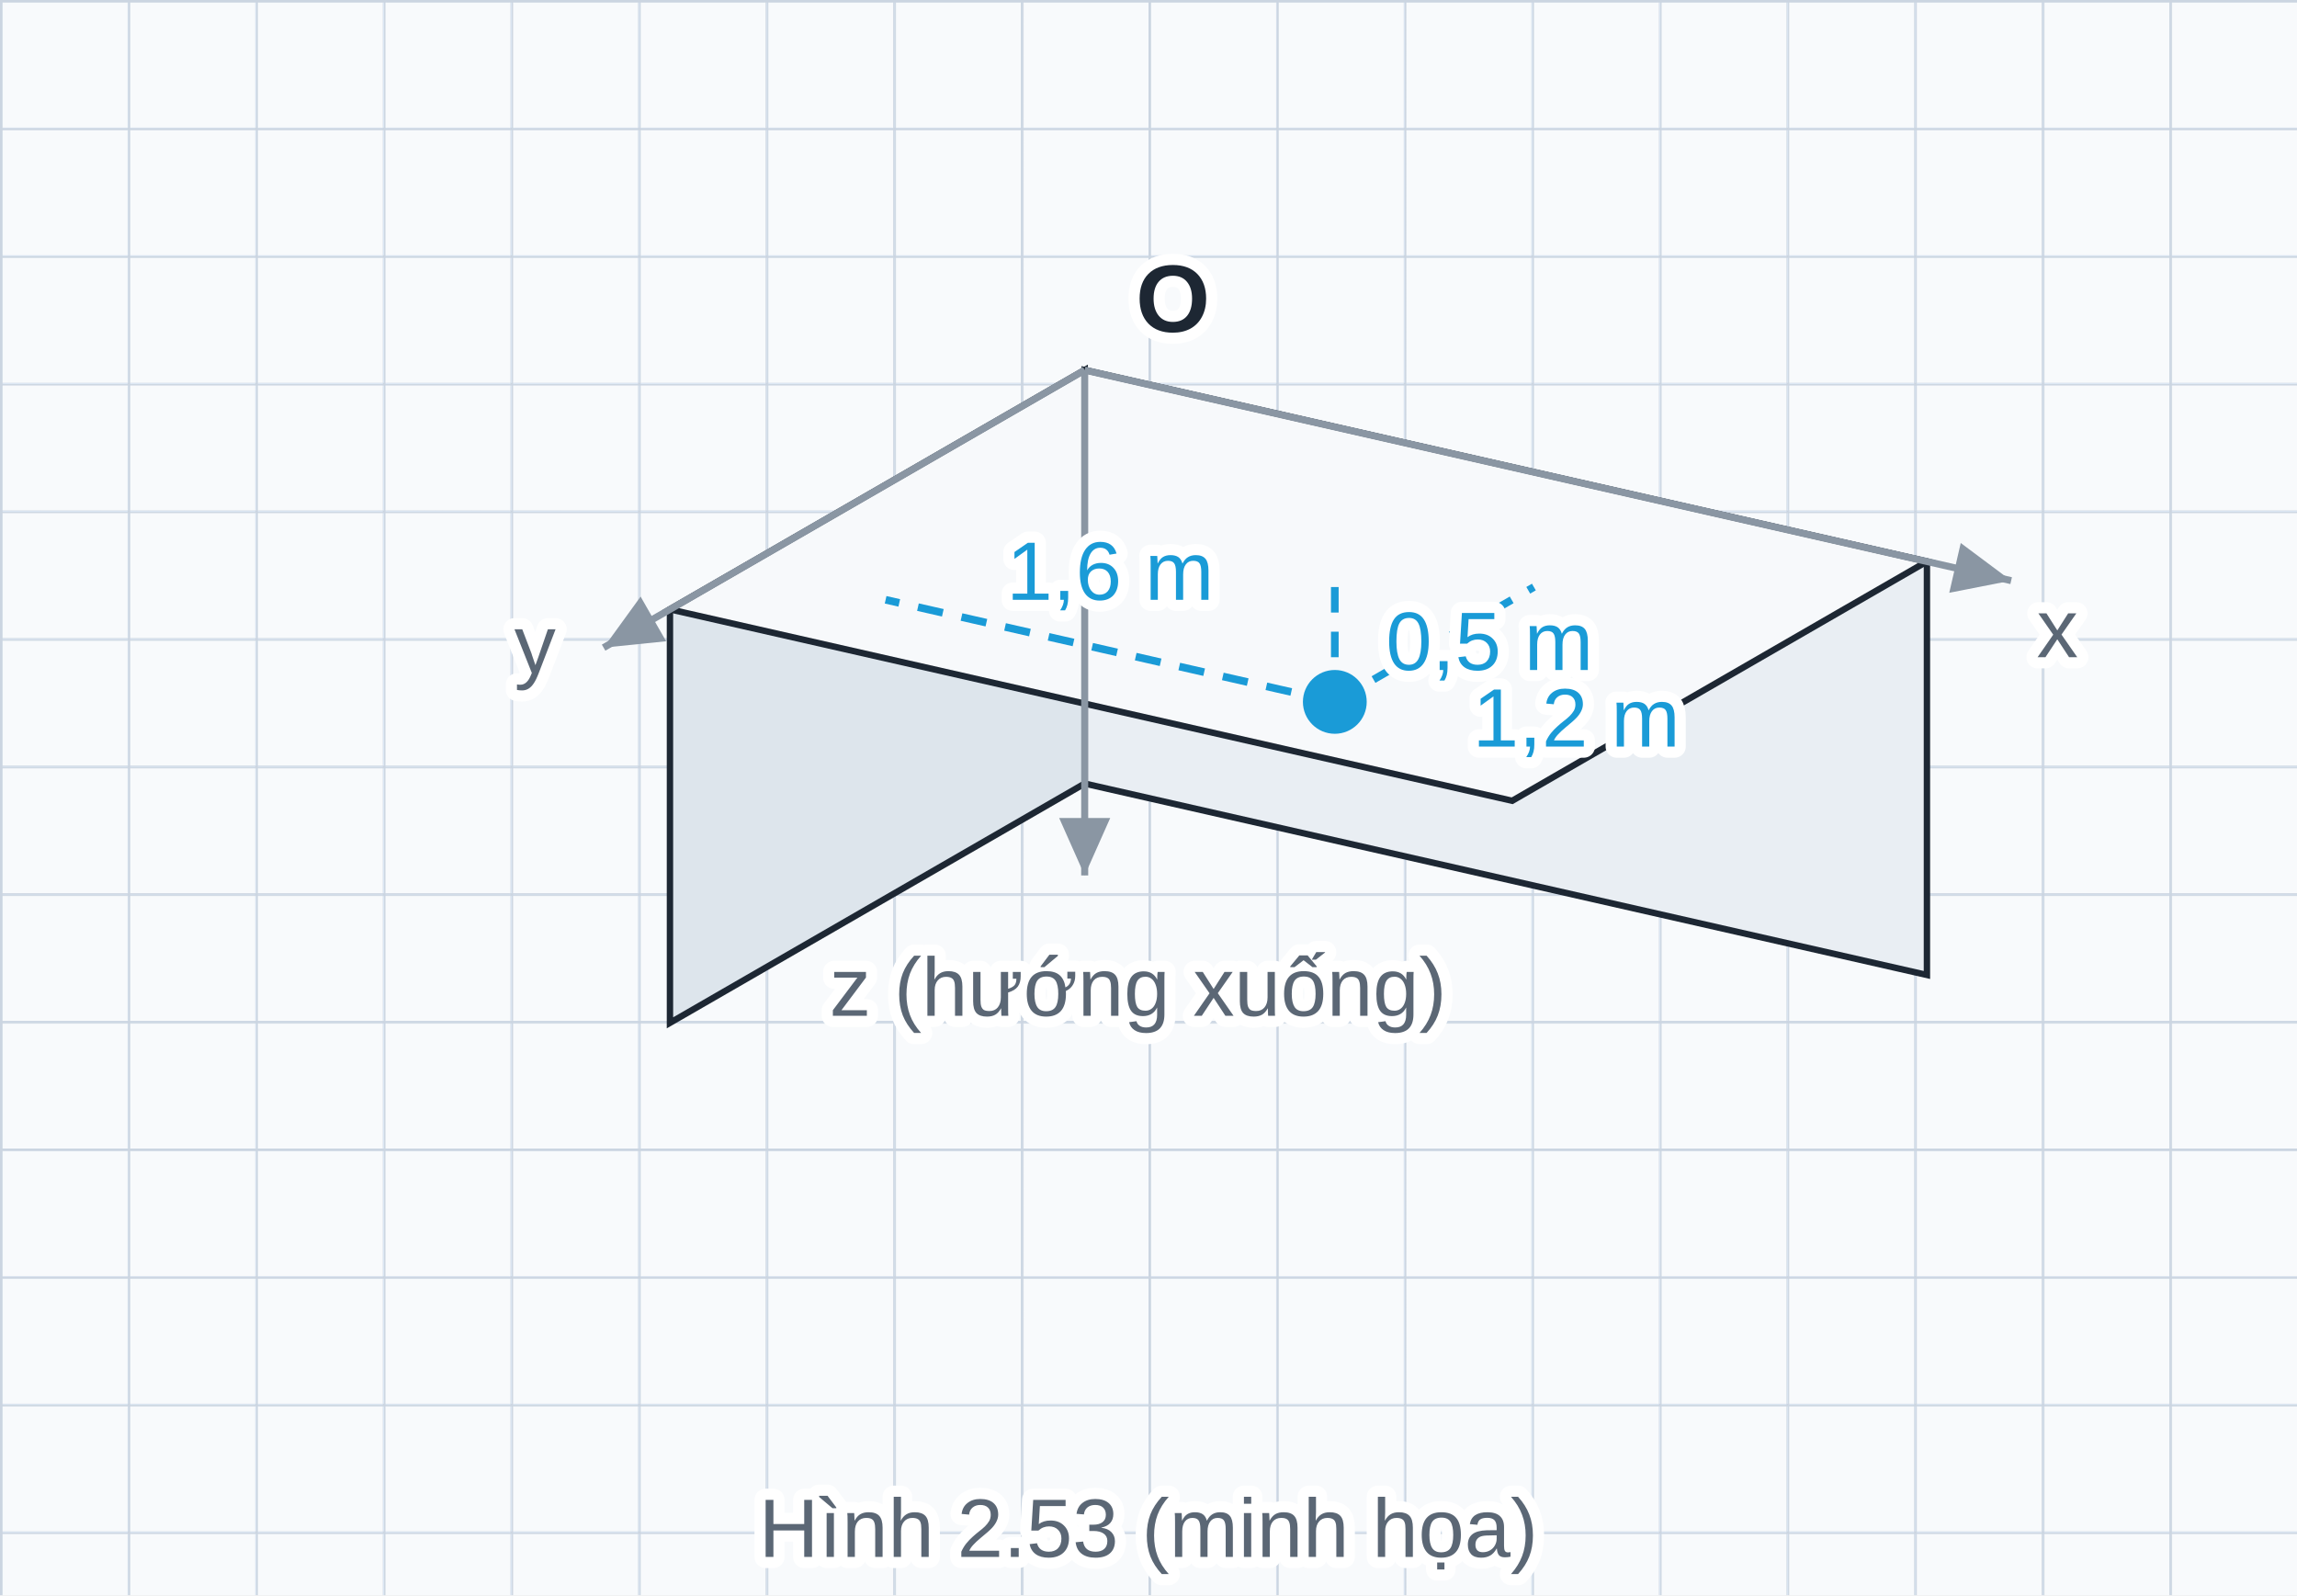
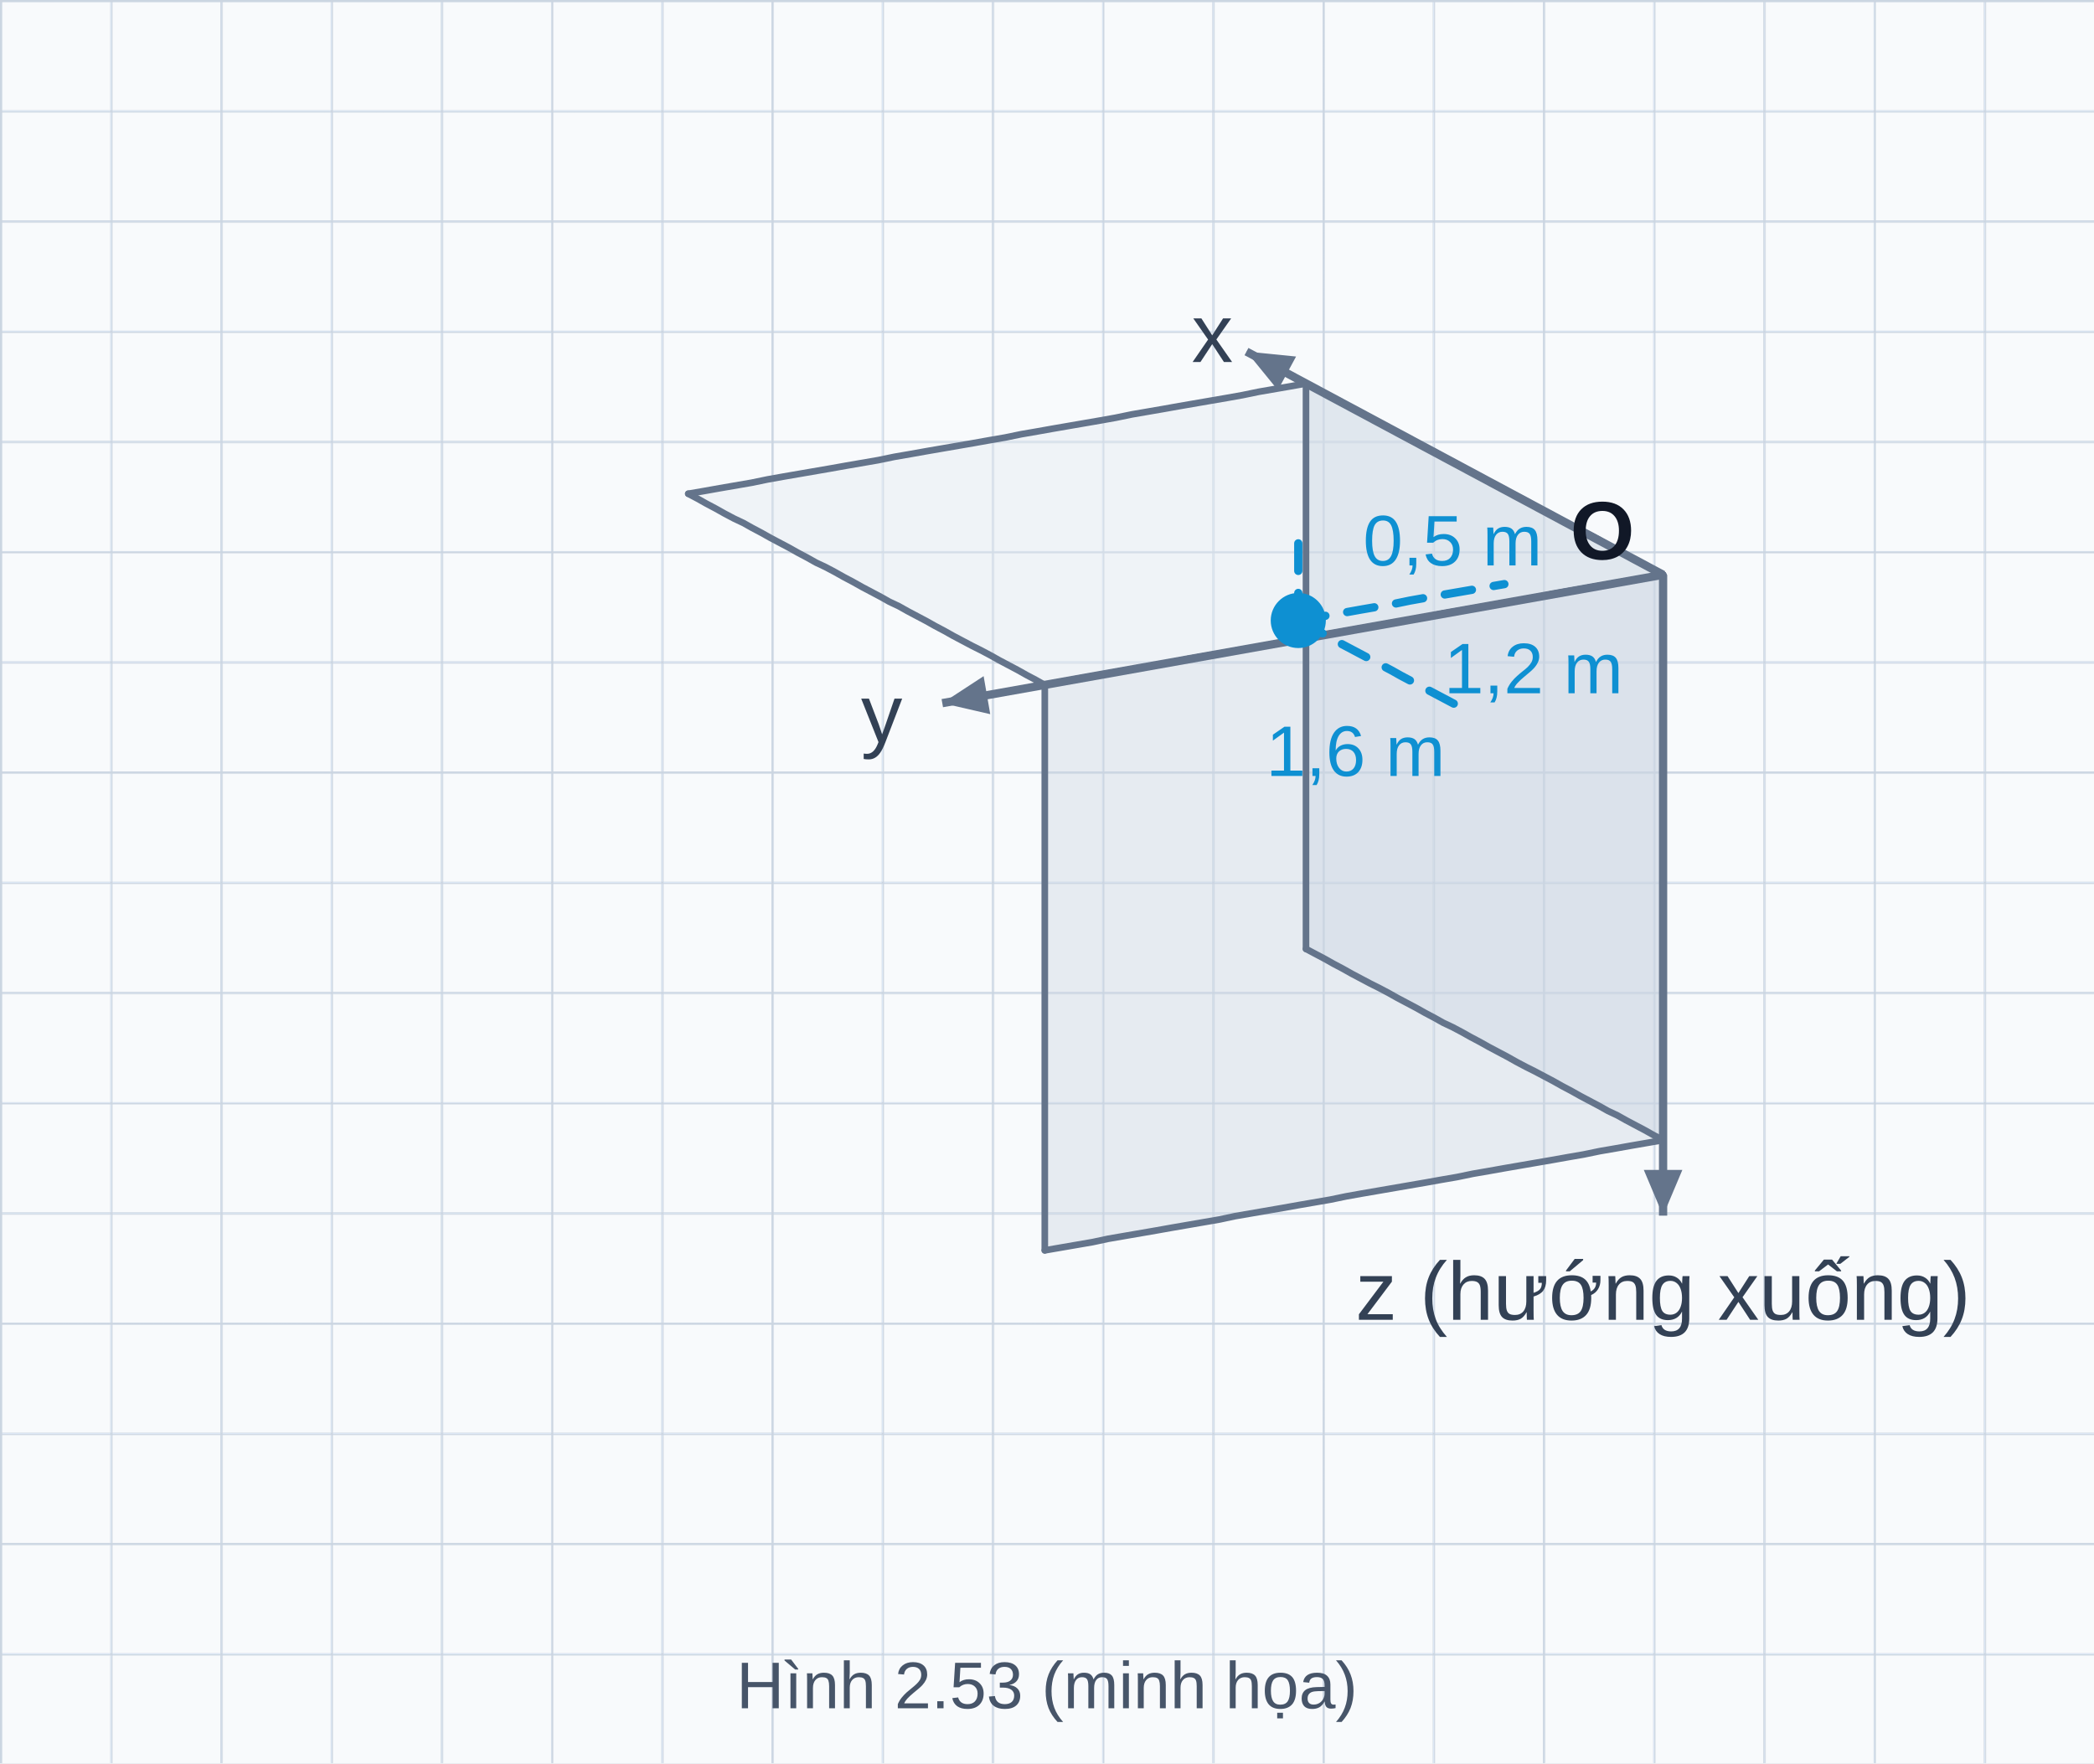
- <svg xmlns="http://www.w3.org/2000/svg" viewBox="0 0 360 250" font-family="Segoe UI, Arial, sans-serif">
+ <svg xmlns="http://www.w3.org/2000/svg" viewBox="0 0 380 320" font-family="Segoe UI, Arial, sans-serif">
  <defs>
-     <pattern id="grid-c2ontap242" width="20" height="20" patternUnits="userSpaceOnUse">
+     <pattern id="nlg" width="20" height="20" patternUnits="userSpaceOnUse">
      <path d="M20 0H0V20" fill="none" stroke="#cbd5e1" stroke-width="0.8" />
    </pattern>
  </defs>
-   <rect width="360" height="250" fill="#f8fafc" />
-   <rect width="360" height="250" fill="url(#grid-c2ontap242)" />
-   <polygon points="170.0,58.0 302.0,88.0 302.0,152.8 170.0,122.8" fill="#e9eef3" fill-opacity="1.0" stroke="#1d2733" stroke-width="1" />
-   <polygon points="170.0,58.0 105.0,95.5 105.0,160.3 170.0,122.8" fill="#dde5ec" fill-opacity="1.0" stroke="#1d2733" stroke-width="1" />
-   <polygon points="170.0,58.0 302.0,88.0 237.0,125.5 105.0,95.5" fill="#f7f9fb" fill-opacity="1.0" stroke="#1d2733" stroke-width="1" />
-   <line x1="170.0" y1="58.0" x2="315.2" y2="91.0" stroke="#8a96a3" stroke-width="1.1" />
-   <polygon points="315.2,91.0 305.5,92.9 307.3,85.1" fill="#8a96a3" />
-   <text x="319.2" y="103.0" font-size="13" fill="#5b6775" stroke="#ffffff" stroke-width="3.5" paint-order="stroke" stroke-linejoin="round">x</text>
-   <line x1="170.0" y1="58.0" x2="94.6" y2="101.5" stroke="#8a96a3" stroke-width="1.1" />
-   <polygon points="94.6,101.5 100.4,93.5 104.4,100.5" fill="#8a96a3" />
-   <text x="80.6" y="105.5" font-size="13" fill="#5b6775" stroke="#ffffff" stroke-width="3.5" paint-order="stroke" stroke-linejoin="round">y</text>
-   <line x1="170.0" y1="58.0" x2="170.0" y2="137.2" stroke="#8a96a3" stroke-width="1.1" />
-   <polygon points="170.0,137.2 166.0,128.2 174.0,128.2" fill="#8a96a3" />
-   <text x="130.0" y="159.2" font-size="13" fill="#5b6775" stroke="#ffffff" stroke-width="3.5" paint-order="stroke" stroke-linejoin="round">z (hướng xuống)</text>
-   <line x1="209.2" y1="110.0" x2="138.8" y2="94.0" stroke="#1a9bd7" stroke-width="1.2" stroke-dasharray="4 3" />
-   <line x1="209.2" y1="110.0" x2="240.4" y2="92.0" stroke="#1a9bd7" stroke-width="1.2" stroke-dasharray="4 3" />
-   <line x1="209.2" y1="110.0" x2="209.2" y2="92.0" stroke="#1a9bd7" stroke-width="1.2" stroke-dasharray="4 3" />
-   <circle cx="209.2" cy="110.0" r="5" fill="#1a9bd7" />
-   <text x="174.0" y="94.0" font-size="13" text-anchor="middle" fill="#1a9bd7" stroke="#ffffff" stroke-width="3.5" paint-order="stroke" stroke-linejoin="round">1,6 m</text>
-   <text x="230.8" y="117.0" font-size="13" fill="#1a9bd7" stroke="#ffffff" stroke-width="3.5" paint-order="stroke" stroke-linejoin="round">1,2 m</text>
-   <text x="217.2" y="105.0" font-size="13" fill="#1a9bd7" stroke="#ffffff" stroke-width="3.5" paint-order="stroke" stroke-linejoin="round">0,5 m</text>
-   <text x="178.0" y="52.0" font-size="15" font-weight="bold" fill="#1d2733" stroke="#ffffff" stroke-width="3.5" paint-order="stroke" stroke-linejoin="round">O</text>
-   <text x="180.0" y="244.0" font-size="13" text-anchor="middle" fill="#5b6775" stroke="#ffffff" stroke-width="3.5" paint-order="stroke" stroke-linejoin="round">Hình 2.53 (minh họa)</text>
+   <rect width="380" height="320" fill="#f8fafc" />
+   <rect width="380" height="320" fill="url(#nlg)" />
+   <polygon points="301.8,104.3 237,69.6 124.9,89.6 189.6,124.3" fill="#e2e8f0" opacity="0.4" />
+   <polygon points="301.8,104.3 237,69.6 237,172.2 301.8,206.9" fill="#cbd5e1" opacity="0.4" />
+   <polygon points="301.8,104.3 189.6,124.3 189.6,226.9 301.8,206.9" fill="#cbd5e1" opacity="0.4" />
+   <path d="M301.8 104.3L300.1 103.4L298.5 102.5L296.8 101.6L295.1 100.7L293.5 99.8L291.8 98.9L290.2 98L288.5 97.1L286.8 96.3L285.2 95.4L283.5 94.5L281.9 93.6L280.2 92.7L278.5 91.8L276.9 90.9L275.2 90L273.6 89.2L271.9 88.3L270.2 87.4L268.6 86.5L266.9 85.6L265.3 84.7L263.6 83.8L261.9 82.9L260.3 82L258.6 81.2L257 80.3L255.3 79.4L253.6 78.5L252 77.6L250.3 76.7L248.7 75.8L247 74.9L245.3 74L243.7 73.2L242 72.3L240.4 71.4L238.7 70.5L237 69.6" fill="none" stroke="#64748b" stroke-width="1.2" stroke-linecap="round" stroke-linejoin="round" />
+   <path d="M237 69.6L234.2 70.1L231.3 70.6L228.4 71.1L225.5 71.7L222.7 72.2L219.8 72.7L216.9 73.2L214 73.7L211.2 74.2L208.3 74.7L205.4 75.2L202.5 75.8L199.7 76.3L196.8 76.8L193.9 77.3L191 77.8L188.2 78.3L185.3 78.8L182.4 79.4L179.5 79.9L176.7 80.4L173.8 80.9L170.9 81.4L168 81.9L165.2 82.4L162.3 82.9L159.4 83.5L156.5 84L153.6 84.5L150.8 85L147.9 85.5L145 86L142.1 86.5L139.3 87L136.4 87.6L133.5 88.1L130.6 88.6L127.8 89.1L124.9 89.6" fill="none" stroke="#64748b" stroke-width="1.2" stroke-linecap="round" stroke-linejoin="round" />
+   <path d="M124.9 89.6L126.6 90.5L128.2 91.4L129.9 92.3L131.5 93.2L133.2 94.1L134.9 94.9L136.5 95.8L138.2 96.7L139.8 97.6L141.5 98.5L143.2 99.4L144.8 100.3L146.5 101.2L148.1 102.1L149.8 102.9L151.5 103.8L153.1 104.7L154.8 105.6L156.4 106.5L158.1 107.4L159.8 108.3L161.4 109.2L163.1 110L164.7 110.9L166.4 111.8L168.1 112.7L169.7 113.6L171.4 114.5L173 115.4L174.7 116.3L176.4 117.2L178 118L179.7 118.9L181.3 119.8L183 120.7L184.7 121.6L186.3 122.5L188 123.4L189.6 124.3" fill="none" stroke="#64748b" stroke-width="1.2" stroke-linecap="round" stroke-linejoin="round" />
+   <path d="M189.6 124.3L192.5 123.8L195.4 123.2L198.3 122.7L201.1 122.2L204 121.7L206.9 121.2L209.8 120.7L212.6 120.2L215.5 119.6L218.4 119.1L221.3 118.6L224.1 118.1L227 117.6L229.9 117.1L232.8 116.6L235.6 116.1L238.5 115.5L241.4 115L244.3 114.5L247.1 114L250 113.5L252.9 113L255.8 112.5L258.7 112L261.5 111.4L264.4 110.9L267.3 110.4L270.2 109.9L273 109.4L275.9 108.9L278.8 108.4L281.7 107.8L284.5 107.3L287.4 106.8L290.3 106.3L293.2 105.8L296 105.3L298.9 104.8L301.8 104.3" fill="none" stroke="#64748b" stroke-width="1.2" stroke-linecap="round" stroke-linejoin="round" />
+   <path d="M301.8 104.3L300.1 103.4L298.5 102.5L296.8 101.6L295.1 100.7L293.5 99.8L291.8 98.9L290.2 98L288.5 97.1L286.8 96.3L285.2 95.4L283.5 94.5L281.9 93.6L280.2 92.7L278.5 91.8L276.9 90.9L275.2 90L273.6 89.2L271.9 88.3L270.2 87.4L268.6 86.5L266.9 85.6L265.3 84.7L263.6 83.8L261.9 82.9L260.3 82L258.6 81.2L257 80.3L255.3 79.4L253.6 78.5L252 77.6L250.3 76.7L248.7 75.8L247 74.9L245.3 74L243.7 73.2L242 72.3L240.4 71.4L238.7 70.5L237 69.6" fill="none" stroke="#64748b" stroke-width="1.2" stroke-linecap="round" stroke-linejoin="round" />
+   <path d="M237 69.6L237 72.8L237 76L237 79.2L237 82.4L237 85.6L237 88.8L237 92.1L237 95.3L237 98.5L237 101.7L237 104.9L237 108.1L237 111.3L237 114.5L237 117.7L237 120.9L237 124.1L237 127.3L237 130.5L237 133.7L237 137L237 140.2L237 143.4L237 146.6L237 149.8L237 153L237 156.2L237 159.4L237 162.6L237 165.8L237 169L237 172.2" fill="none" stroke="#64748b" stroke-width="1.2" stroke-linecap="round" stroke-linejoin="round" />
+   <path d="M237 172.2L238.7 173.1L240.4 174L242 174.9L243.7 175.8L245.3 176.7L247 177.6L248.7 178.5L250.3 179.3L252 180.2L253.6 181.1L255.3 182L257 182.9L258.6 183.8L260.3 184.7L261.9 185.6L263.6 186.4L265.3 187.3L266.9 188.2L268.6 189.1L270.2 190L271.9 190.9L273.6 191.8L275.2 192.7L276.9 193.6L278.5 194.4L280.2 195.3L281.9 196.2L283.5 197.1L285.2 198L286.8 198.9L288.5 199.8L290.2 200.7L291.8 201.6L293.5 202.4L295.1 203.3L296.8 204.2L298.5 205.1L300.1 206L301.8 206.9" fill="none" stroke="#64748b" stroke-width="1.2" stroke-linecap="round" stroke-linejoin="round" />
+   <path d="M301.8 206.9L301.8 203.7L301.8 200.5L301.8 197.3L301.8 194.1L301.8 190.9L301.8 187.6L301.8 184.4L301.8 181.2L301.8 178L301.8 174.8L301.8 171.6L301.8 168.4L301.8 165.2L301.8 162L301.8 158.8L301.8 155.6L301.8 152.4L301.8 149.2L301.8 146L301.8 142.7L301.8 139.5L301.8 136.3L301.8 133.1L301.8 129.9L301.8 126.7L301.8 123.5L301.8 120.3L301.8 117.1L301.8 113.9L301.8 110.7L301.8 107.5L301.8 104.3" fill="none" stroke="#64748b" stroke-width="1.2" stroke-linecap="round" stroke-linejoin="round" />
+   <path d="M301.8 104.3L298.9 104.8L296 105.3L293.2 105.8L290.3 106.3L287.4 106.8L284.5 107.3L281.7 107.8L278.8 108.4L275.9 108.9L273 109.4L270.2 109.9L267.3 110.4L264.4 110.9L261.5 111.4L258.7 112L255.8 112.5L252.9 113L250 113.5L247.1 114L244.3 114.5L241.4 115L238.5 115.5L235.6 116.1L232.8 116.6L229.9 117.1L227 117.6L224.1 118.1L221.3 118.6L218.4 119.1L215.5 119.6L212.6 120.2L209.8 120.7L206.9 121.2L204 121.7L201.1 122.2L198.3 122.7L195.4 123.2L192.5 123.8L189.6 124.3" fill="none" stroke="#64748b" stroke-width="1.2" stroke-linecap="round" stroke-linejoin="round" />
+   <path d="M189.6 124.3L189.6 127.5L189.6 130.7L189.6 133.9L189.6 137.1L189.6 140.3L189.6 143.5L189.6 146.7L189.6 149.9L189.6 153.1L189.6 156.3L189.6 159.5L189.6 162.8L189.6 166L189.6 169.2L189.6 172.4L189.6 175.6L189.6 178.8L189.6 182L189.6 185.2L189.6 188.4L189.6 191.6L189.6 194.8L189.6 198L189.6 201.2L189.6 204.4L189.6 207.7L189.6 210.9L189.6 214.1L189.6 217.3L189.6 220.5L189.6 223.7L189.6 226.9" fill="none" stroke="#64748b" stroke-width="1.2" stroke-linecap="round" stroke-linejoin="round" />
+   <path d="M189.6 226.9L192.5 226.4L195.4 225.9L198.3 225.4L201.1 224.8L204 224.3L206.9 223.8L209.8 223.3L212.6 222.8L215.5 222.3L218.4 221.8L221.3 221.3L224.1 220.7L227 220.2L229.9 219.7L232.8 219.2L235.6 218.7L238.5 218.2L241.4 217.7L244.3 217.1L247.1 216.6L250 216.1L252.9 215.6L255.8 215.1L258.7 214.6L261.5 214.1L264.4 213.6L267.3 213L270.2 212.5L273 212L275.9 211.5L278.8 211L281.7 210.5L284.5 210L287.4 209.5L290.3 208.9L293.2 208.4L296 207.9L298.9 207.4L301.8 206.9" fill="none" stroke="#64748b" stroke-width="1.2" stroke-linecap="round" stroke-linejoin="round" />
+   <path d="M301.8 206.9L301.8 203.7L301.8 200.5L301.8 197.3L301.8 194.1L301.8 190.9L301.8 187.6L301.8 184.4L301.8 181.2L301.8 178L301.8 174.8L301.8 171.6L301.8 168.4L301.8 165.2L301.8 162L301.8 158.8L301.8 155.6L301.8 152.4L301.8 149.2L301.8 146L301.8 142.7L301.8 139.5L301.8 136.3L301.8 133.1L301.8 129.9L301.8 126.7L301.8 123.5L301.8 120.3L301.8 117.1L301.8 113.9L301.8 110.7L301.8 107.5L301.8 104.3" fill="none" stroke="#64748b" stroke-width="1.2" stroke-linecap="round" stroke-linejoin="round" />
+   <line x1="301.8" y1="104.3" x2="226.2" y2="63.8" stroke="#64748b" stroke-width="1.5" />
+   <polygon points="226.2,63.8 235.2,64.7 231.9,70.8" fill="#64748b" />
+   <line x1="301.8" y1="104.3" x2="171" y2="127.6" stroke="#64748b" stroke-width="1.5" />
+   <polygon points="171,127.6 178.5,122.7 179.7,129.6" fill="#64748b" />
+   <line x1="301.8" y1="104.3" x2="301.8" y2="220.6" stroke="#64748b" stroke-width="1.5" />
+   <polygon points="301.8,220.6 298.3,212.3 305.3,212.3" fill="#64748b" />
+   <path d="M235.6 112.6L237.3 113.5L239 114.4L240.7 115.3L242.4 116.3L244.1 117.2L245.8 118.1L247.5 119L249.2 119.9L250.9 120.8L252.6 121.7L254.2 122.6L255.9 123.5L257.6 124.4L259.3 125.3L261 126.2L262.7 127.1L264.4 128" fill="none" stroke="#0e90d2" stroke-width="1.5" stroke-linecap="round" stroke-linejoin="round" stroke-dasharray="5 4" />
+   <path d="M235.6 112.6L238.5 112.1L241.4 111.6L244.3 111.1L247.1 110.6L250 110.1L252.9 109.6L255.8 109L258.6 108.5L261.5 108L264.4 107.5L267.3 107L270.1 106.5L273 106" fill="none" stroke="#0e90d2" stroke-width="1.5" stroke-linecap="round" stroke-linejoin="round" stroke-dasharray="5 4" />
+   <path d="M235.6 112.6L235.6 111.2L235.6 109.8L235.6 108.4L235.6 106.9L235.6 105.5L235.6 104.1L235.6 102.7L235.6 101.2L235.6 99.8L235.6 98.4L235.6 97L235.6 95.5" fill="none" stroke="#0e90d2" stroke-width="1.5" stroke-linecap="round" stroke-linejoin="round" stroke-dasharray="5 4" />
+   <circle cx="235.6" cy="112.6" r="5" fill="#0e90d2" />
+   <text x="220" y="60.5" font-size="15" font-weight="normal" fill="#334155" text-anchor="middle" dominant-baseline="central">x</text>
+   <text x="160" y="129.5" font-size="15" font-weight="normal" fill="#334155" text-anchor="middle" dominant-baseline="central">y</text>
+   <text x="301.8" y="234.3" font-size="15" font-weight="normal" fill="#334155" text-anchor="middle" dominant-baseline="central">z (hướng xuống)</text>
+   <text x="290.8" y="96.3" font-size="15" font-weight="bold" fill="#111827" text-anchor="middle" dominant-baseline="central">O</text>
+   <text x="246" y="136.3" font-size="13" font-weight="normal" fill="#0e90d2" text-anchor="middle" dominant-baseline="central">1,6 m</text>
+   <text x="278.3" y="121.3" font-size="13" font-weight="normal" fill="#0e90d2" text-anchor="middle" dominant-baseline="central">1,2 m</text>
+   <text x="263.6" y="98.1" font-size="13" font-weight="normal" fill="#0e90d2" text-anchor="middle" dominant-baseline="central">0,5 m</text>
+   <text x="190" y="310" font-size="12" font-weight="normal" fill="#475569" text-anchor="middle">Hình 2.53 (minh họa)</text>
</svg>
